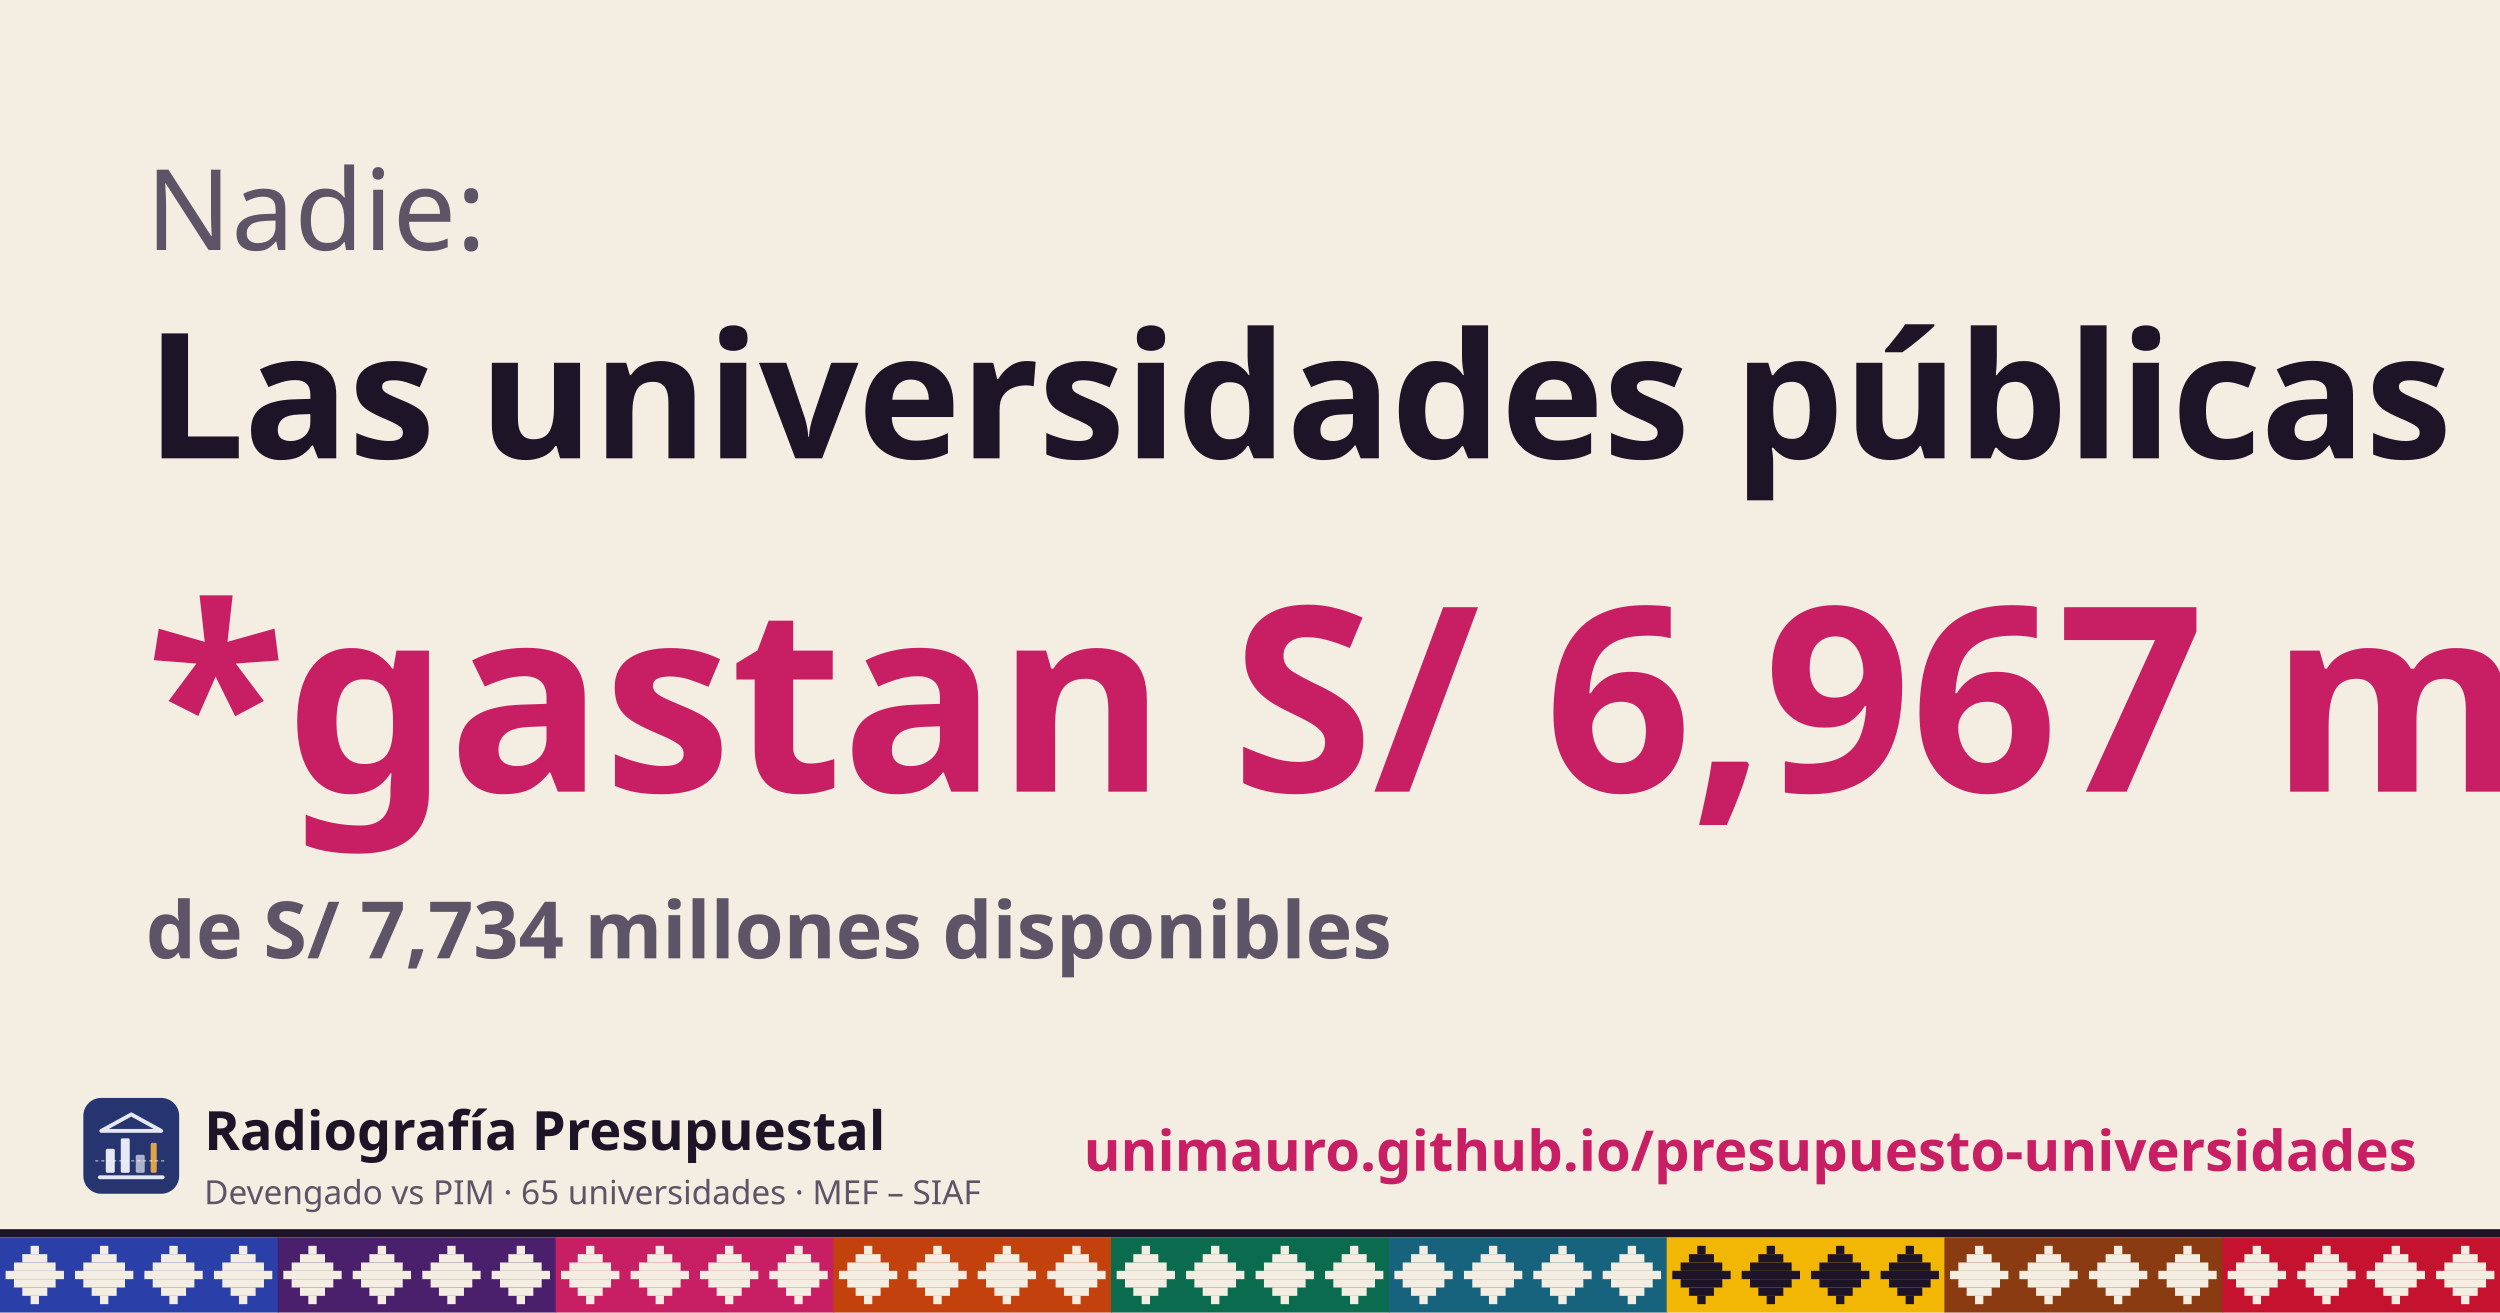
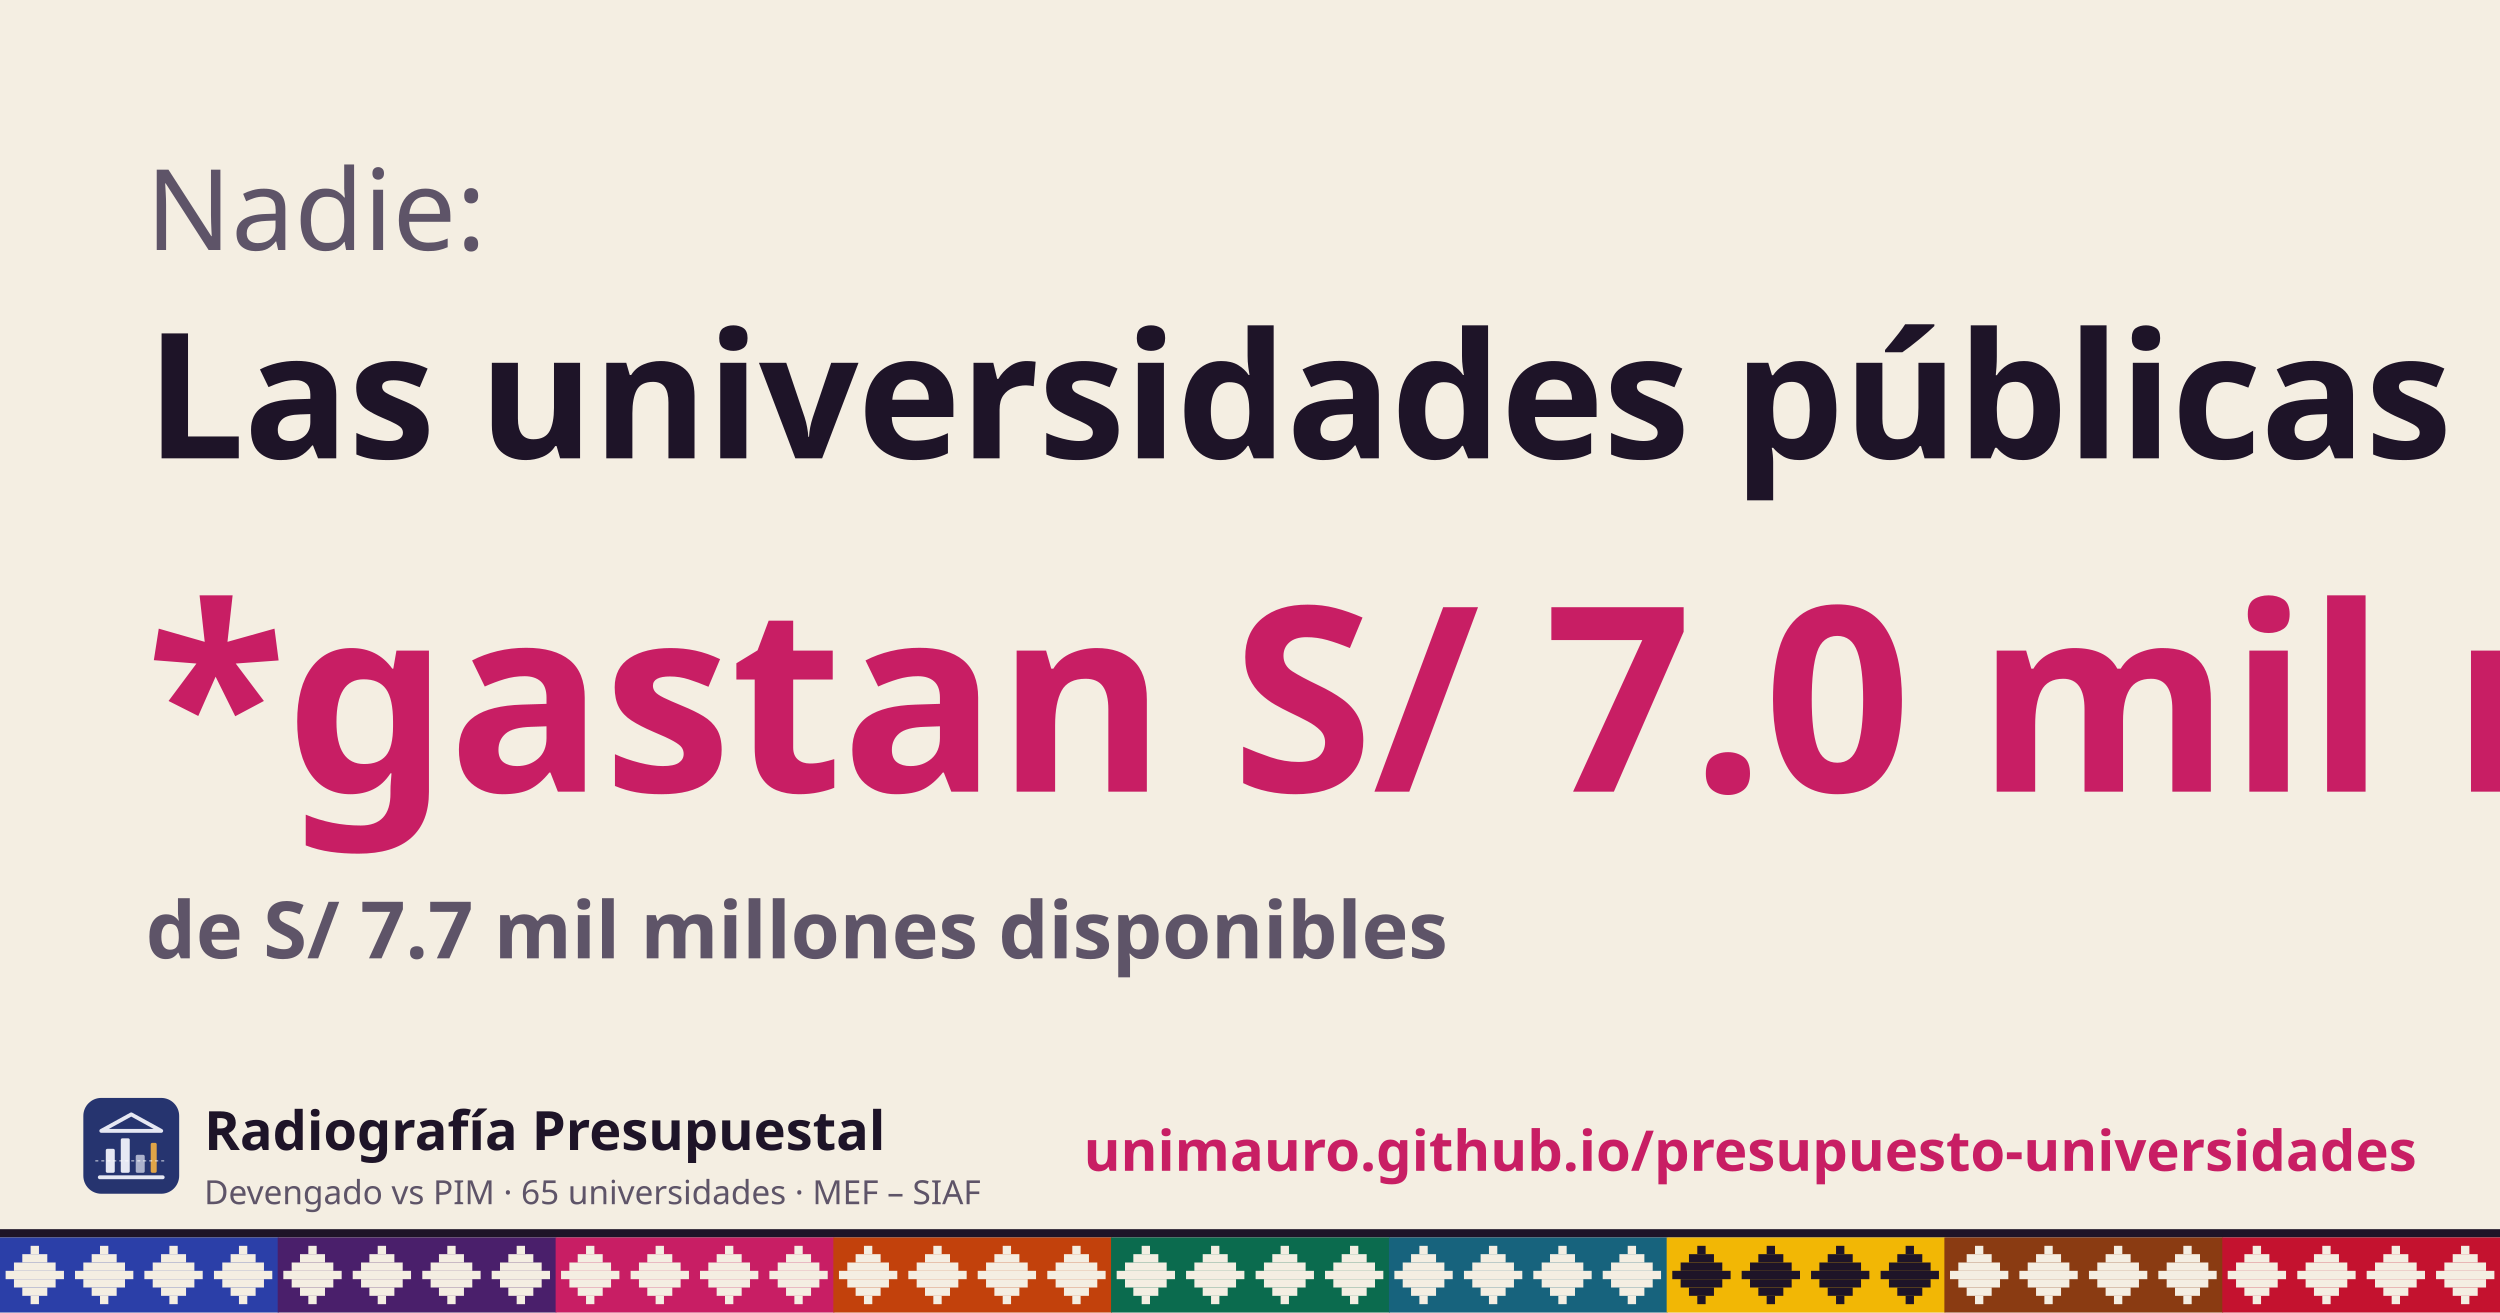
<svg xmlns="http://www.w3.org/2000/svg" width="1200" height="630" viewBox="0 0 1200 630">
  <rect width="1200" height="630" fill="#F4EEE2" />
  <text x="70" y="120" font-family="'Atkinson Hyperlegible Next', 'Atkinson Hyperlegible', sans-serif" font-size="54" font-weight="400" fill="#5E5468" text-anchor="start">Nadie:</text>
  <text x="70" y="220" font-family="'Archivo ExtraCondensed', 'Archivo', 'Arial Narrow', sans-serif" font-size="84" font-weight="900" fill="#1E1428" text-anchor="start" letter-spacing="-0.5">Las universidades públicas en 2025:</text>
-   <text x="70" y="380" font-family="'Archivo ExtraCondensed', 'Archivo', 'Arial Narrow', sans-serif" font-size="124" font-weight="900" fill="#C81E64" text-anchor="start" letter-spacing="-0.5">*gastan S/ 6,967 millones*</text>
-   <text x="70" y="460" font-family="'Atkinson Hyperlegible Next', 'Atkinson Hyperlegible', sans-serif" font-size="38" font-weight="700" fill="#5E5468" text-anchor="start">de S/ 7,734 millones disponibles</text>
+   <text x="70" y="380" font-family="'Archivo ExtraCondensed', 'Archivo', 'Arial Narrow', sans-serif" font-size="124" font-weight="900" fill="#C81E64" text-anchor="start" letter-spacing="-0.5">*gastan S/ 7.0 mil millones*</text>
+   <text x="70" y="460" font-family="'Atkinson Hyperlegible Next', 'Atkinson Hyperlegible', sans-serif" font-size="38" font-weight="700" fill="#5E5468" text-anchor="start">de S/ 7.7 mil millones disponibles</text>
  <g transform="translate(40 527) scale(0.71875)">
    <rect width="64" height="64" rx="12" fill="#26346F" />
    <path d="M12 22 L32 11 L52 22 Z" fill="none" stroke="#E6E8F3" stroke-width="2.6" stroke-linejoin="round" />
    <rect x="15" y="34" width="6" height="16" rx="1" fill="#E6E8F3" />
    <rect x="25" y="27" width="6" height="23" rx="1" fill="#E6E8F3" />
    <rect x="35" y="38" width="6" height="12" rx="1" fill="#E6E8F3" opacity=".7" />
    <rect x="45" y="30" width="4" height="20" rx="1" fill="#E0A447" />
    <path d="M11 53 H53" stroke="#E6E8F3" stroke-width="2.6" stroke-linecap="round" />
    <path d="M8 42 H56" stroke="#FFFFFF" stroke-width="1" stroke-dasharray="2 2" opacity=".55" />
  </g>
  <text x="98" y="552" font-family="'Archivo ExtraCondensed', 'Archivo', 'Arial Narrow', sans-serif" font-size="26" font-weight="800" fill="#1E1428" text-anchor="start">Radiografía Presupuestal</text>
  <text x="98" y="578" font-family="'Atkinson Hyperlegible Next', 'Atkinson Hyperlegible', sans-serif" font-size="16" font-weight="400" fill="#5E5468" text-anchor="start">Devengado vs PIM · 65 universidades · MEF – SIAF</text>
  <text x="1160" y="562" font-family="'Atkinson Hyperlegible Next', 'Atkinson Hyperlegible', sans-serif" font-size="27" font-weight="700" fill="#C81E64" text-anchor="end">unimauro.github.io/presupuesto-universidades</text>
  <rect x="0" y="590" width="1200" height="4" fill="#1E1428" />
  <rect x="0.0" y="594" width="133.8" height="36" fill="#2B3FA8" />
  <rect x="14.7" y="598.0" width="4.0" height="4" fill="#F4EEE2" />
  <rect x="10.7" y="602.0" width="12.0" height="4" fill="#F4EEE2" />
  <rect x="6.7" y="606.0" width="20.0" height="4" fill="#F4EEE2" />
  <rect x="2.7" y="610.0" width="28.0" height="4" fill="#F4EEE2" />
  <rect x="6.7" y="614.0" width="20.0" height="4" fill="#F4EEE2" />
  <rect x="10.7" y="618.0" width="12.0" height="4" fill="#F4EEE2" />
  <rect x="14.7" y="622.0" width="4.0" height="4" fill="#F4EEE2" />
  <rect x="48.0" y="598.0" width="4.0" height="4" fill="#F4EEE2" />
  <rect x="44.0" y="602.0" width="12.0" height="4" fill="#F4EEE2" />
  <rect x="40.0" y="606.0" width="20.0" height="4" fill="#F4EEE2" />
  <rect x="36.0" y="610.0" width="28.0" height="4" fill="#F4EEE2" />
  <rect x="40.0" y="614.0" width="20.0" height="4" fill="#F4EEE2" />
  <rect x="44.0" y="618.0" width="12.0" height="4" fill="#F4EEE2" />
  <rect x="48.0" y="622.0" width="4.0" height="4" fill="#F4EEE2" />
  <rect x="81.3" y="598.0" width="4.0" height="4" fill="#F4EEE2" />
  <rect x="77.3" y="602.0" width="12.0" height="4" fill="#F4EEE2" />
  <rect x="73.3" y="606.0" width="20.0" height="4" fill="#F4EEE2" />
  <rect x="69.3" y="610.0" width="28.0" height="4" fill="#F4EEE2" />
  <rect x="73.3" y="614.0" width="20.0" height="4" fill="#F4EEE2" />
  <rect x="77.3" y="618.0" width="12.0" height="4" fill="#F4EEE2" />
  <rect x="81.3" y="622.0" width="4.0" height="4" fill="#F4EEE2" />
  <rect x="114.7" y="598.0" width="4.0" height="4" fill="#F4EEE2" />
  <rect x="110.7" y="602.0" width="12.0" height="4" fill="#F4EEE2" />
  <rect x="106.7" y="606.0" width="20.0" height="4" fill="#F4EEE2" />
  <rect x="102.7" y="610.0" width="28.0" height="4" fill="#F4EEE2" />
  <rect x="106.7" y="614.0" width="20.0" height="4" fill="#F4EEE2" />
  <rect x="110.7" y="618.0" width="12.0" height="4" fill="#F4EEE2" />
  <rect x="114.7" y="622.0" width="4.0" height="4" fill="#F4EEE2" />
  <rect x="133.3" y="594" width="133.8" height="36" fill="#4A1F6B" />
  <rect x="148.0" y="598.0" width="4.0" height="4" fill="#F4EEE2" />
  <rect x="144.0" y="602.0" width="12.0" height="4" fill="#F4EEE2" />
  <rect x="140.0" y="606.0" width="20.0" height="4" fill="#F4EEE2" />
  <rect x="136.0" y="610.0" width="28.0" height="4" fill="#F4EEE2" />
  <rect x="140.0" y="614.0" width="20.0" height="4" fill="#F4EEE2" />
  <rect x="144.0" y="618.0" width="12.0" height="4" fill="#F4EEE2" />
  <rect x="148.0" y="622.0" width="4.0" height="4" fill="#F4EEE2" />
  <rect x="181.3" y="598.0" width="4.0" height="4" fill="#F4EEE2" />
  <rect x="177.3" y="602.0" width="12.0" height="4" fill="#F4EEE2" />
  <rect x="173.3" y="606.0" width="20.0" height="4" fill="#F4EEE2" />
  <rect x="169.3" y="610.0" width="28.0" height="4" fill="#F4EEE2" />
  <rect x="173.3" y="614.0" width="20.0" height="4" fill="#F4EEE2" />
  <rect x="177.3" y="618.0" width="12.0" height="4" fill="#F4EEE2" />
  <rect x="181.3" y="622.0" width="4.0" height="4" fill="#F4EEE2" />
  <rect x="214.7" y="598.0" width="4.0" height="4" fill="#F4EEE2" />
  <rect x="210.7" y="602.0" width="12.0" height="4" fill="#F4EEE2" />
  <rect x="206.7" y="606.0" width="20.0" height="4" fill="#F4EEE2" />
  <rect x="202.7" y="610.0" width="28.0" height="4" fill="#F4EEE2" />
  <rect x="206.7" y="614.0" width="20.0" height="4" fill="#F4EEE2" />
  <rect x="210.7" y="618.0" width="12.0" height="4" fill="#F4EEE2" />
  <rect x="214.7" y="622.0" width="4.0" height="4" fill="#F4EEE2" />
  <rect x="248.0" y="598.0" width="4.0" height="4" fill="#F4EEE2" />
  <rect x="244.0" y="602.0" width="12.0" height="4" fill="#F4EEE2" />
  <rect x="240.0" y="606.0" width="20.0" height="4" fill="#F4EEE2" />
  <rect x="236.0" y="610.0" width="28.0" height="4" fill="#F4EEE2" />
  <rect x="240.0" y="614.0" width="20.0" height="4" fill="#F4EEE2" />
  <rect x="244.0" y="618.0" width="12.0" height="4" fill="#F4EEE2" />
  <rect x="248.0" y="622.0" width="4.0" height="4" fill="#F4EEE2" />
  <rect x="266.7" y="594" width="133.8" height="36" fill="#C81E64" />
  <rect x="281.3" y="598.0" width="4.0" height="4" fill="#F4EEE2" />
  <rect x="277.3" y="602.0" width="12.0" height="4" fill="#F4EEE2" />
  <rect x="273.3" y="606.0" width="20.0" height="4" fill="#F4EEE2" />
  <rect x="269.3" y="610.0" width="28.0" height="4" fill="#F4EEE2" />
  <rect x="273.3" y="614.0" width="20.0" height="4" fill="#F4EEE2" />
  <rect x="277.3" y="618.0" width="12.0" height="4" fill="#F4EEE2" />
  <rect x="281.3" y="622.0" width="4.0" height="4" fill="#F4EEE2" />
  <rect x="314.7" y="598.0" width="4.0" height="4" fill="#F4EEE2" />
  <rect x="310.7" y="602.0" width="12.0" height="4" fill="#F4EEE2" />
  <rect x="306.7" y="606.0" width="20.0" height="4" fill="#F4EEE2" />
  <rect x="302.7" y="610.0" width="28.0" height="4" fill="#F4EEE2" />
  <rect x="306.7" y="614.0" width="20.0" height="4" fill="#F4EEE2" />
  <rect x="310.7" y="618.0" width="12.0" height="4" fill="#F4EEE2" />
  <rect x="314.7" y="622.0" width="4.0" height="4" fill="#F4EEE2" />
  <rect x="348.0" y="598.0" width="4.0" height="4" fill="#F4EEE2" />
  <rect x="344.0" y="602.0" width="12.0" height="4" fill="#F4EEE2" />
  <rect x="340.0" y="606.0" width="20.0" height="4" fill="#F4EEE2" />
  <rect x="336.0" y="610.0" width="28.0" height="4" fill="#F4EEE2" />
  <rect x="340.0" y="614.0" width="20.0" height="4" fill="#F4EEE2" />
  <rect x="344.0" y="618.0" width="12.0" height="4" fill="#F4EEE2" />
  <rect x="348.0" y="622.0" width="4.0" height="4" fill="#F4EEE2" />
  <rect x="381.3" y="598.0" width="4.0" height="4" fill="#F4EEE2" />
  <rect x="377.3" y="602.0" width="12.0" height="4" fill="#F4EEE2" />
  <rect x="373.3" y="606.0" width="20.0" height="4" fill="#F4EEE2" />
  <rect x="369.3" y="610.0" width="28.0" height="4" fill="#F4EEE2" />
  <rect x="373.3" y="614.0" width="20.0" height="4" fill="#F4EEE2" />
  <rect x="377.3" y="618.0" width="12.0" height="4" fill="#F4EEE2" />
  <rect x="381.3" y="622.0" width="4.0" height="4" fill="#F4EEE2" />
  <rect x="400.0" y="594" width="133.8" height="36" fill="#C2410C" />
  <rect x="414.7" y="598.0" width="4.0" height="4" fill="#F4EEE2" />
  <rect x="410.7" y="602.0" width="12.0" height="4" fill="#F4EEE2" />
  <rect x="406.7" y="606.0" width="20.0" height="4" fill="#F4EEE2" />
  <rect x="402.7" y="610.0" width="28.0" height="4" fill="#F4EEE2" />
  <rect x="406.7" y="614.0" width="20.0" height="4" fill="#F4EEE2" />
  <rect x="410.7" y="618.0" width="12.0" height="4" fill="#F4EEE2" />
  <rect x="414.7" y="622.0" width="4.0" height="4" fill="#F4EEE2" />
  <rect x="448.0" y="598.0" width="4.0" height="4" fill="#F4EEE2" />
  <rect x="444.0" y="602.0" width="12.0" height="4" fill="#F4EEE2" />
  <rect x="440.0" y="606.0" width="20.0" height="4" fill="#F4EEE2" />
  <rect x="436.0" y="610.0" width="28.0" height="4" fill="#F4EEE2" />
  <rect x="440.0" y="614.0" width="20.0" height="4" fill="#F4EEE2" />
  <rect x="444.0" y="618.0" width="12.0" height="4" fill="#F4EEE2" />
  <rect x="448.0" y="622.0" width="4.0" height="4" fill="#F4EEE2" />
  <rect x="481.3" y="598.0" width="4.0" height="4" fill="#F4EEE2" />
  <rect x="477.3" y="602.0" width="12.0" height="4" fill="#F4EEE2" />
  <rect x="473.3" y="606.0" width="20.0" height="4" fill="#F4EEE2" />
  <rect x="469.3" y="610.0" width="28.0" height="4" fill="#F4EEE2" />
  <rect x="473.3" y="614.0" width="20.0" height="4" fill="#F4EEE2" />
  <rect x="477.3" y="618.0" width="12.0" height="4" fill="#F4EEE2" />
  <rect x="481.3" y="622.0" width="4.0" height="4" fill="#F4EEE2" />
  <rect x="514.7" y="598.0" width="4.0" height="4" fill="#F4EEE2" />
  <rect x="510.7" y="602.0" width="12.0" height="4" fill="#F4EEE2" />
  <rect x="506.7" y="606.0" width="20.0" height="4" fill="#F4EEE2" />
  <rect x="502.7" y="610.0" width="28.0" height="4" fill="#F4EEE2" />
  <rect x="506.7" y="614.0" width="20.0" height="4" fill="#F4EEE2" />
  <rect x="510.7" y="618.0" width="12.0" height="4" fill="#F4EEE2" />
  <rect x="514.7" y="622.0" width="4.0" height="4" fill="#F4EEE2" />
  <rect x="533.3" y="594" width="133.8" height="36" fill="#0B6B4E" />
  <rect x="548.0" y="598.0" width="4.0" height="4" fill="#F4EEE2" />
  <rect x="544.0" y="602.0" width="12.0" height="4" fill="#F4EEE2" />
  <rect x="540.0" y="606.0" width="20.0" height="4" fill="#F4EEE2" />
  <rect x="536.0" y="610.0" width="28.0" height="4" fill="#F4EEE2" />
  <rect x="540.0" y="614.0" width="20.0" height="4" fill="#F4EEE2" />
  <rect x="544.0" y="618.0" width="12.0" height="4" fill="#F4EEE2" />
  <rect x="548.0" y="622.0" width="4.0" height="4" fill="#F4EEE2" />
  <rect x="581.3" y="598.0" width="4.0" height="4" fill="#F4EEE2" />
  <rect x="577.3" y="602.0" width="12.0" height="4" fill="#F4EEE2" />
  <rect x="573.3" y="606.0" width="20.0" height="4" fill="#F4EEE2" />
  <rect x="569.3" y="610.0" width="28.0" height="4" fill="#F4EEE2" />
  <rect x="573.3" y="614.0" width="20.0" height="4" fill="#F4EEE2" />
  <rect x="577.3" y="618.0" width="12.0" height="4" fill="#F4EEE2" />
  <rect x="581.3" y="622.0" width="4.0" height="4" fill="#F4EEE2" />
  <rect x="614.7" y="598.0" width="4.0" height="4" fill="#F4EEE2" />
  <rect x="610.7" y="602.0" width="12.0" height="4" fill="#F4EEE2" />
  <rect x="606.7" y="606.0" width="20.0" height="4" fill="#F4EEE2" />
  <rect x="602.7" y="610.0" width="28.0" height="4" fill="#F4EEE2" />
  <rect x="606.7" y="614.0" width="20.0" height="4" fill="#F4EEE2" />
  <rect x="610.7" y="618.0" width="12.0" height="4" fill="#F4EEE2" />
  <rect x="614.7" y="622.0" width="4.0" height="4" fill="#F4EEE2" />
  <rect x="648.0" y="598.0" width="4.0" height="4" fill="#F4EEE2" />
  <rect x="644.0" y="602.0" width="12.0" height="4" fill="#F4EEE2" />
  <rect x="640.0" y="606.0" width="20.0" height="4" fill="#F4EEE2" />
  <rect x="636.0" y="610.0" width="28.0" height="4" fill="#F4EEE2" />
  <rect x="640.0" y="614.0" width="20.0" height="4" fill="#F4EEE2" />
  <rect x="644.0" y="618.0" width="12.0" height="4" fill="#F4EEE2" />
  <rect x="648.0" y="622.0" width="4.0" height="4" fill="#F4EEE2" />
  <rect x="666.7" y="594" width="133.8" height="36" fill="#17637D" />
  <rect x="681.3" y="598.0" width="4.0" height="4" fill="#F4EEE2" />
  <rect x="677.3" y="602.0" width="12.0" height="4" fill="#F4EEE2" />
  <rect x="673.3" y="606.0" width="20.0" height="4" fill="#F4EEE2" />
  <rect x="669.3" y="610.0" width="28.0" height="4" fill="#F4EEE2" />
  <rect x="673.3" y="614.0" width="20.0" height="4" fill="#F4EEE2" />
  <rect x="677.3" y="618.0" width="12.0" height="4" fill="#F4EEE2" />
  <rect x="681.3" y="622.0" width="4.0" height="4" fill="#F4EEE2" />
  <rect x="714.7" y="598.0" width="4.0" height="4" fill="#F4EEE2" />
  <rect x="710.7" y="602.0" width="12.0" height="4" fill="#F4EEE2" />
  <rect x="706.7" y="606.0" width="20.0" height="4" fill="#F4EEE2" />
  <rect x="702.7" y="610.0" width="28.0" height="4" fill="#F4EEE2" />
  <rect x="706.7" y="614.0" width="20.0" height="4" fill="#F4EEE2" />
  <rect x="710.7" y="618.0" width="12.0" height="4" fill="#F4EEE2" />
  <rect x="714.7" y="622.0" width="4.0" height="4" fill="#F4EEE2" />
  <rect x="748.0" y="598.0" width="4.0" height="4" fill="#F4EEE2" />
  <rect x="744.0" y="602.0" width="12.0" height="4" fill="#F4EEE2" />
  <rect x="740.0" y="606.0" width="20.0" height="4" fill="#F4EEE2" />
  <rect x="736.0" y="610.0" width="28.0" height="4" fill="#F4EEE2" />
  <rect x="740.0" y="614.0" width="20.0" height="4" fill="#F4EEE2" />
  <rect x="744.0" y="618.0" width="12.0" height="4" fill="#F4EEE2" />
  <rect x="748.0" y="622.0" width="4.0" height="4" fill="#F4EEE2" />
  <rect x="781.3" y="598.0" width="4.0" height="4" fill="#F4EEE2" />
  <rect x="777.3" y="602.0" width="12.0" height="4" fill="#F4EEE2" />
  <rect x="773.3" y="606.0" width="20.0" height="4" fill="#F4EEE2" />
  <rect x="769.3" y="610.0" width="28.0" height="4" fill="#F4EEE2" />
  <rect x="773.3" y="614.0" width="20.0" height="4" fill="#F4EEE2" />
  <rect x="777.3" y="618.0" width="12.0" height="4" fill="#F4EEE2" />
  <rect x="781.3" y="622.0" width="4.0" height="4" fill="#F4EEE2" />
  <rect x="800.0" y="594" width="133.8" height="36" fill="#F2B705" />
  <rect x="814.7" y="598.0" width="4.0" height="4" fill="#1E1428" />
  <rect x="810.7" y="602.0" width="12.0" height="4" fill="#1E1428" />
  <rect x="806.7" y="606.0" width="20.0" height="4" fill="#1E1428" />
  <rect x="802.7" y="610.0" width="28.0" height="4" fill="#1E1428" />
  <rect x="806.7" y="614.0" width="20.0" height="4" fill="#1E1428" />
  <rect x="810.7" y="618.0" width="12.0" height="4" fill="#1E1428" />
  <rect x="814.7" y="622.0" width="4.0" height="4" fill="#1E1428" />
  <rect x="848.0" y="598.0" width="4.0" height="4" fill="#1E1428" />
  <rect x="844.0" y="602.0" width="12.0" height="4" fill="#1E1428" />
  <rect x="840.0" y="606.0" width="20.0" height="4" fill="#1E1428" />
  <rect x="836.0" y="610.0" width="28.0" height="4" fill="#1E1428" />
  <rect x="840.0" y="614.0" width="20.0" height="4" fill="#1E1428" />
  <rect x="844.0" y="618.0" width="12.0" height="4" fill="#1E1428" />
  <rect x="848.0" y="622.0" width="4.0" height="4" fill="#1E1428" />
  <rect x="881.3" y="598.0" width="4.0" height="4" fill="#1E1428" />
  <rect x="877.3" y="602.0" width="12.0" height="4" fill="#1E1428" />
  <rect x="873.3" y="606.0" width="20.0" height="4" fill="#1E1428" />
  <rect x="869.3" y="610.0" width="28.0" height="4" fill="#1E1428" />
  <rect x="873.3" y="614.0" width="20.0" height="4" fill="#1E1428" />
  <rect x="877.3" y="618.0" width="12.0" height="4" fill="#1E1428" />
  <rect x="881.3" y="622.0" width="4.0" height="4" fill="#1E1428" />
  <rect x="914.7" y="598.0" width="4.0" height="4" fill="#1E1428" />
  <rect x="910.7" y="602.0" width="12.0" height="4" fill="#1E1428" />
  <rect x="906.7" y="606.0" width="20.0" height="4" fill="#1E1428" />
  <rect x="902.7" y="610.0" width="28.0" height="4" fill="#1E1428" />
  <rect x="906.7" y="614.0" width="20.0" height="4" fill="#1E1428" />
  <rect x="910.7" y="618.0" width="12.0" height="4" fill="#1E1428" />
  <rect x="914.7" y="622.0" width="4.0" height="4" fill="#1E1428" />
  <rect x="933.3" y="594" width="133.8" height="36" fill="#8A3B12" />
  <rect x="948.0" y="598.0" width="4.0" height="4" fill="#F4EEE2" />
  <rect x="944.0" y="602.0" width="12.0" height="4" fill="#F4EEE2" />
  <rect x="940.0" y="606.0" width="20.0" height="4" fill="#F4EEE2" />
  <rect x="936.0" y="610.0" width="28.0" height="4" fill="#F4EEE2" />
  <rect x="940.0" y="614.0" width="20.0" height="4" fill="#F4EEE2" />
  <rect x="944.0" y="618.0" width="12.0" height="4" fill="#F4EEE2" />
  <rect x="948.0" y="622.0" width="4.0" height="4" fill="#F4EEE2" />
  <rect x="981.3" y="598.0" width="4.0" height="4" fill="#F4EEE2" />
  <rect x="977.3" y="602.0" width="12.0" height="4" fill="#F4EEE2" />
  <rect x="973.3" y="606.0" width="20.0" height="4" fill="#F4EEE2" />
  <rect x="969.3" y="610.0" width="28.0" height="4" fill="#F4EEE2" />
  <rect x="973.3" y="614.0" width="20.0" height="4" fill="#F4EEE2" />
  <rect x="977.3" y="618.0" width="12.0" height="4" fill="#F4EEE2" />
  <rect x="981.3" y="622.0" width="4.0" height="4" fill="#F4EEE2" />
  <rect x="1014.7" y="598.0" width="4.0" height="4" fill="#F4EEE2" />
  <rect x="1010.7" y="602.0" width="12.0" height="4" fill="#F4EEE2" />
  <rect x="1006.7" y="606.0" width="20.0" height="4" fill="#F4EEE2" />
  <rect x="1002.7" y="610.0" width="28.0" height="4" fill="#F4EEE2" />
  <rect x="1006.7" y="614.0" width="20.0" height="4" fill="#F4EEE2" />
  <rect x="1010.7" y="618.0" width="12.0" height="4" fill="#F4EEE2" />
  <rect x="1014.7" y="622.0" width="4.0" height="4" fill="#F4EEE2" />
  <rect x="1048.0" y="598.0" width="4.0" height="4" fill="#F4EEE2" />
  <rect x="1044.0" y="602.0" width="12.0" height="4" fill="#F4EEE2" />
  <rect x="1040.0" y="606.0" width="20.0" height="4" fill="#F4EEE2" />
  <rect x="1036.0" y="610.0" width="28.0" height="4" fill="#F4EEE2" />
  <rect x="1040.0" y="614.0" width="20.0" height="4" fill="#F4EEE2" />
  <rect x="1044.0" y="618.0" width="12.0" height="4" fill="#F4EEE2" />
  <rect x="1048.0" y="622.0" width="4.0" height="4" fill="#F4EEE2" />
  <rect x="1066.7" y="594" width="133.8" height="36" fill="#C4122F" />
  <rect x="1081.3" y="598.0" width="4.0" height="4" fill="#F4EEE2" />
  <rect x="1077.3" y="602.0" width="12.0" height="4" fill="#F4EEE2" />
  <rect x="1073.3" y="606.0" width="20.0" height="4" fill="#F4EEE2" />
  <rect x="1069.3" y="610.0" width="28.0" height="4" fill="#F4EEE2" />
  <rect x="1073.3" y="614.0" width="20.0" height="4" fill="#F4EEE2" />
  <rect x="1077.3" y="618.0" width="12.0" height="4" fill="#F4EEE2" />
  <rect x="1081.3" y="622.0" width="4.0" height="4" fill="#F4EEE2" />
  <rect x="1114.7" y="598.0" width="4.0" height="4" fill="#F4EEE2" />
  <rect x="1110.7" y="602.0" width="12.0" height="4" fill="#F4EEE2" />
  <rect x="1106.7" y="606.0" width="20.0" height="4" fill="#F4EEE2" />
  <rect x="1102.7" y="610.0" width="28.0" height="4" fill="#F4EEE2" />
  <rect x="1106.7" y="614.0" width="20.0" height="4" fill="#F4EEE2" />
  <rect x="1110.7" y="618.0" width="12.0" height="4" fill="#F4EEE2" />
  <rect x="1114.7" y="622.0" width="4.0" height="4" fill="#F4EEE2" />
  <rect x="1148.0" y="598.0" width="4.0" height="4" fill="#F4EEE2" />
  <rect x="1144.0" y="602.0" width="12.0" height="4" fill="#F4EEE2" />
  <rect x="1140.0" y="606.0" width="20.0" height="4" fill="#F4EEE2" />
  <rect x="1136.0" y="610.0" width="28.0" height="4" fill="#F4EEE2" />
  <rect x="1140.0" y="614.0" width="20.0" height="4" fill="#F4EEE2" />
  <rect x="1144.0" y="618.0" width="12.0" height="4" fill="#F4EEE2" />
  <rect x="1148.0" y="622.0" width="4.0" height="4" fill="#F4EEE2" />
  <rect x="1181.3" y="598.0" width="4.0" height="4" fill="#F4EEE2" />
  <rect x="1177.3" y="602.0" width="12.0" height="4" fill="#F4EEE2" />
  <rect x="1173.3" y="606.0" width="20.0" height="4" fill="#F4EEE2" />
  <rect x="1169.3" y="610.0" width="28.0" height="4" fill="#F4EEE2" />
  <rect x="1173.3" y="614.0" width="20.0" height="4" fill="#F4EEE2" />
  <rect x="1177.3" y="618.0" width="12.0" height="4" fill="#F4EEE2" />
  <rect x="1181.3" y="622.0" width="4.0" height="4" fill="#F4EEE2" />
</svg>
